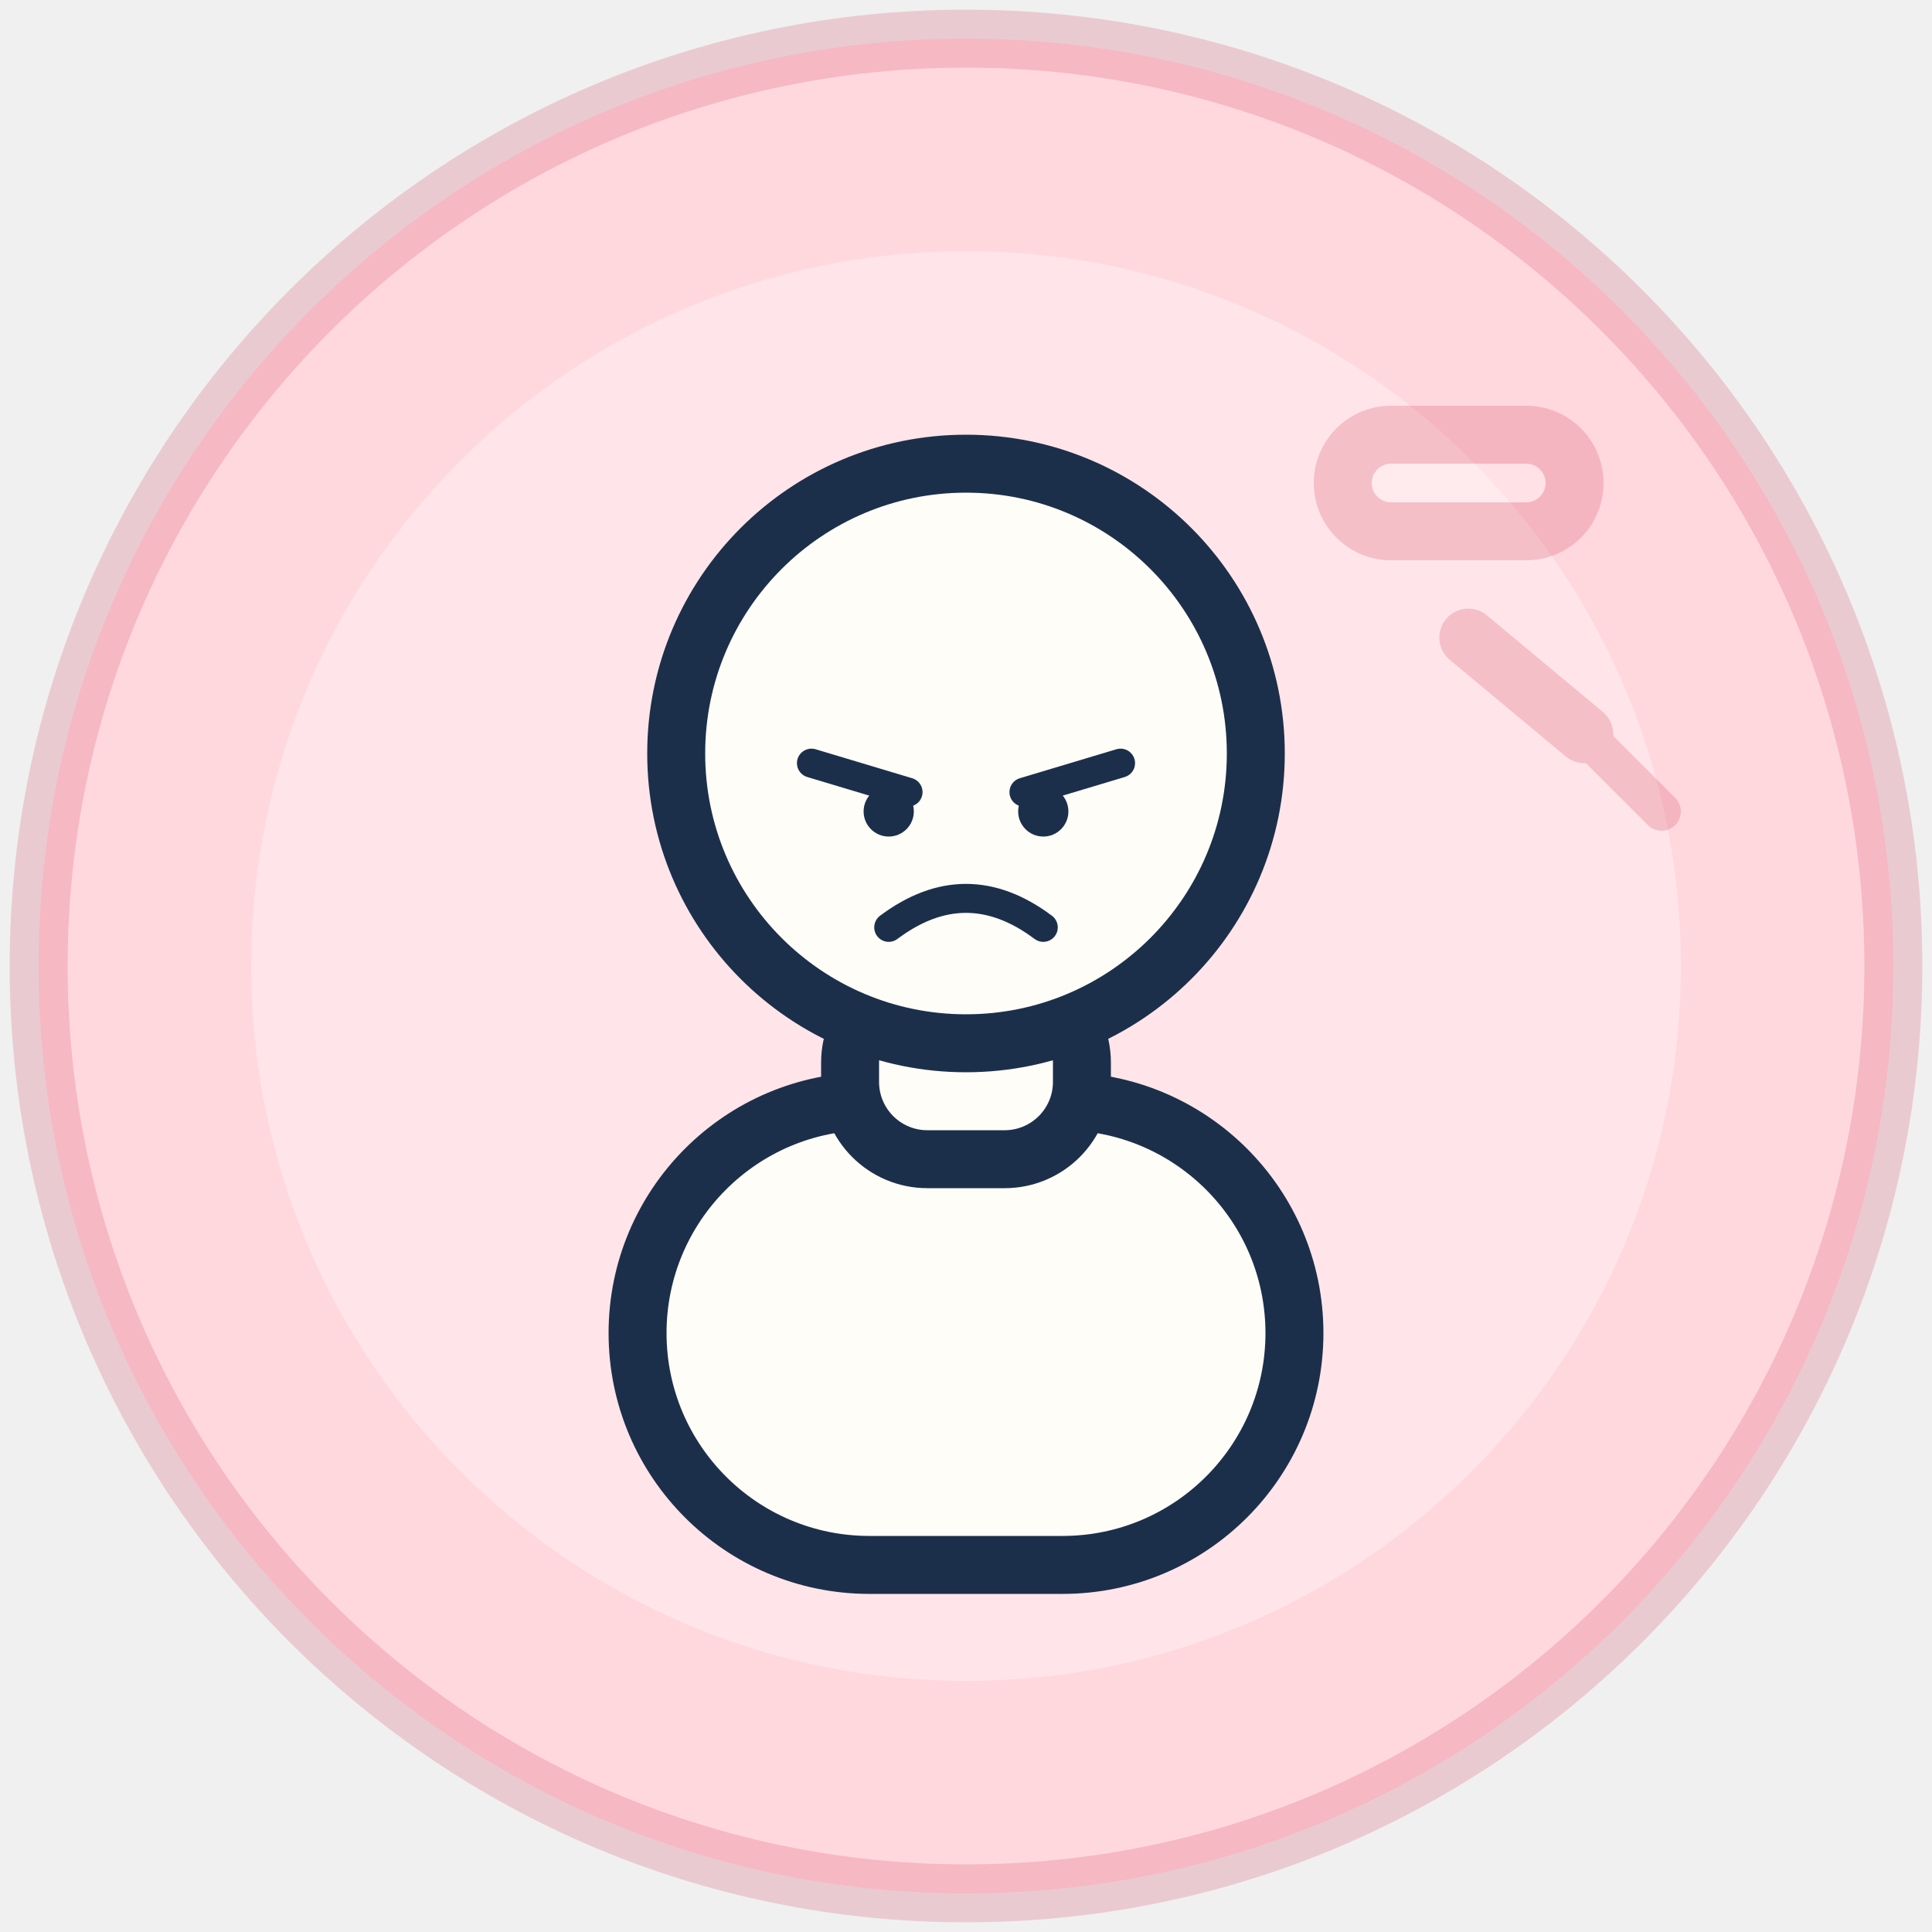
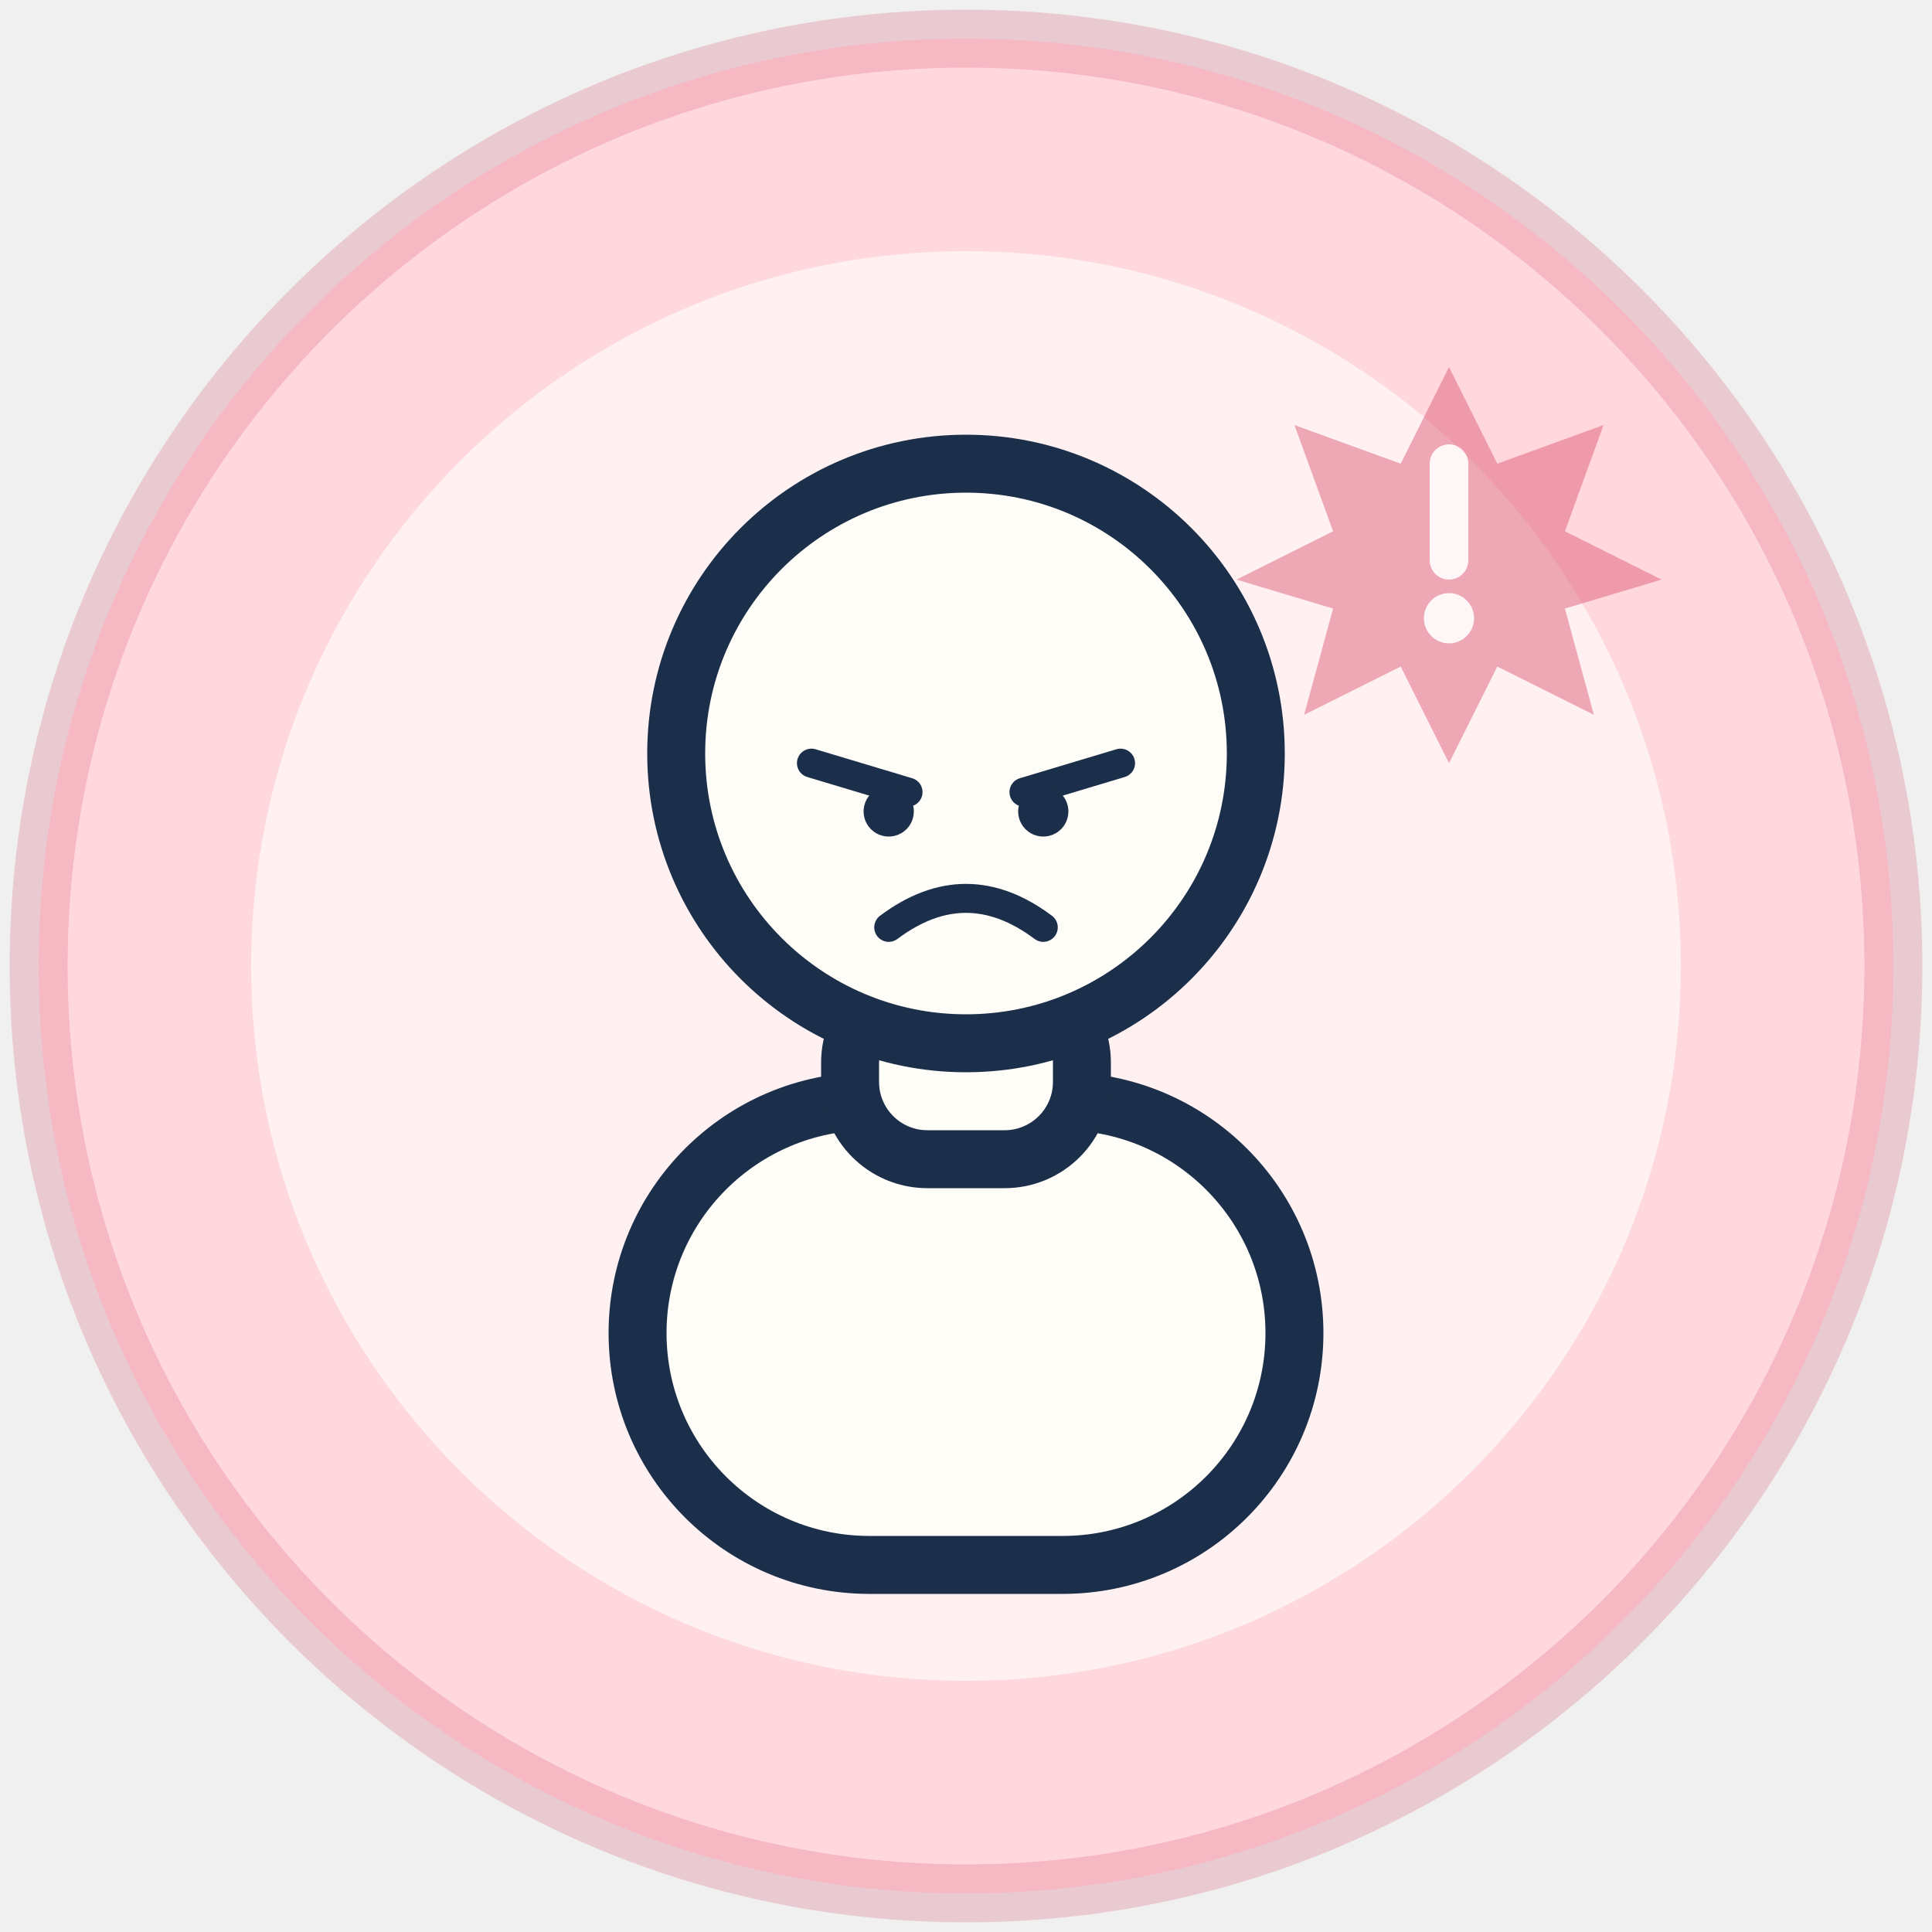
<svg xmlns="http://www.w3.org/2000/svg" viewBox="0 0 200 200">
  <circle cx="100" cy="100" r="96" fill="#FFD8DE" />
  <circle cx="100" cy="100" r="96" fill="none" stroke="#D64562" stroke-width="6" opacity="0.22" />
-   <circle cx="100" cy="100" r="74" fill="rgba(255,255,255,0.34)" />
-   <g opacity="0.24">
-     <rect x="136" y="42" width="30" height="16" rx="8" fill="#D64562" />
-     <path d="M144 50 h14" stroke="white" stroke-width="4" stroke-linecap="round" />
-     <path d="M152 66 l12 10" stroke="#D64562" stroke-width="6" stroke-linecap="round" />
-     <path d="M164 76 l8 8" stroke="#D64562" stroke-width="4" stroke-linecap="round" />
+   <circle cx="100" cy="100" r="74" fill="rgba(255,255,255,0.62)" />
+   <g opacity="0.42">
+     <path d="M150 38 l5 10 l11-4 l-4 11 l10 5 l-10 3 l3 11 l-10-5 l-5 10 l-5-10 l-10 5 l3-11 l-10-3 l10-5 l-4-11 l11 4 z" fill="#D64562" />
+     <path d="M150 48 v10" stroke="white" stroke-width="4" stroke-linecap="round" />
+     <circle cx="150" cy="64" r="2.6" fill="white" />
  </g>
  <g>
    <rect x="66" y="114" width="68" height="48" rx="24" fill="#FFFDF8" stroke="#1C2F4A" stroke-width="6" />
    <rect x="88" y="102" width="24" height="18" rx="8" fill="#FFFDF8" stroke="#1C2F4A" stroke-width="6" />
    <circle cx="100" cy="78" r="30" fill="#FFFDF8" stroke="#1C2F4A" stroke-width="6" />
    <path d="M84 79 L94 82" stroke="#1C2F4A" stroke-width="3" stroke-linecap="round" />
    <path d="M106 82 L116 79" stroke="#1C2F4A" stroke-width="3" stroke-linecap="round" />
    <circle cx="92" cy="84" r="2.6" fill="#1C2F4A" />
    <circle cx="108" cy="84" r="2.6" fill="#1C2F4A" />
    <path d="M92 96 Q100 90 108 96" stroke="#1C2F4A" stroke-width="3" fill="none" stroke-linecap="round" />
  </g>
</svg>
